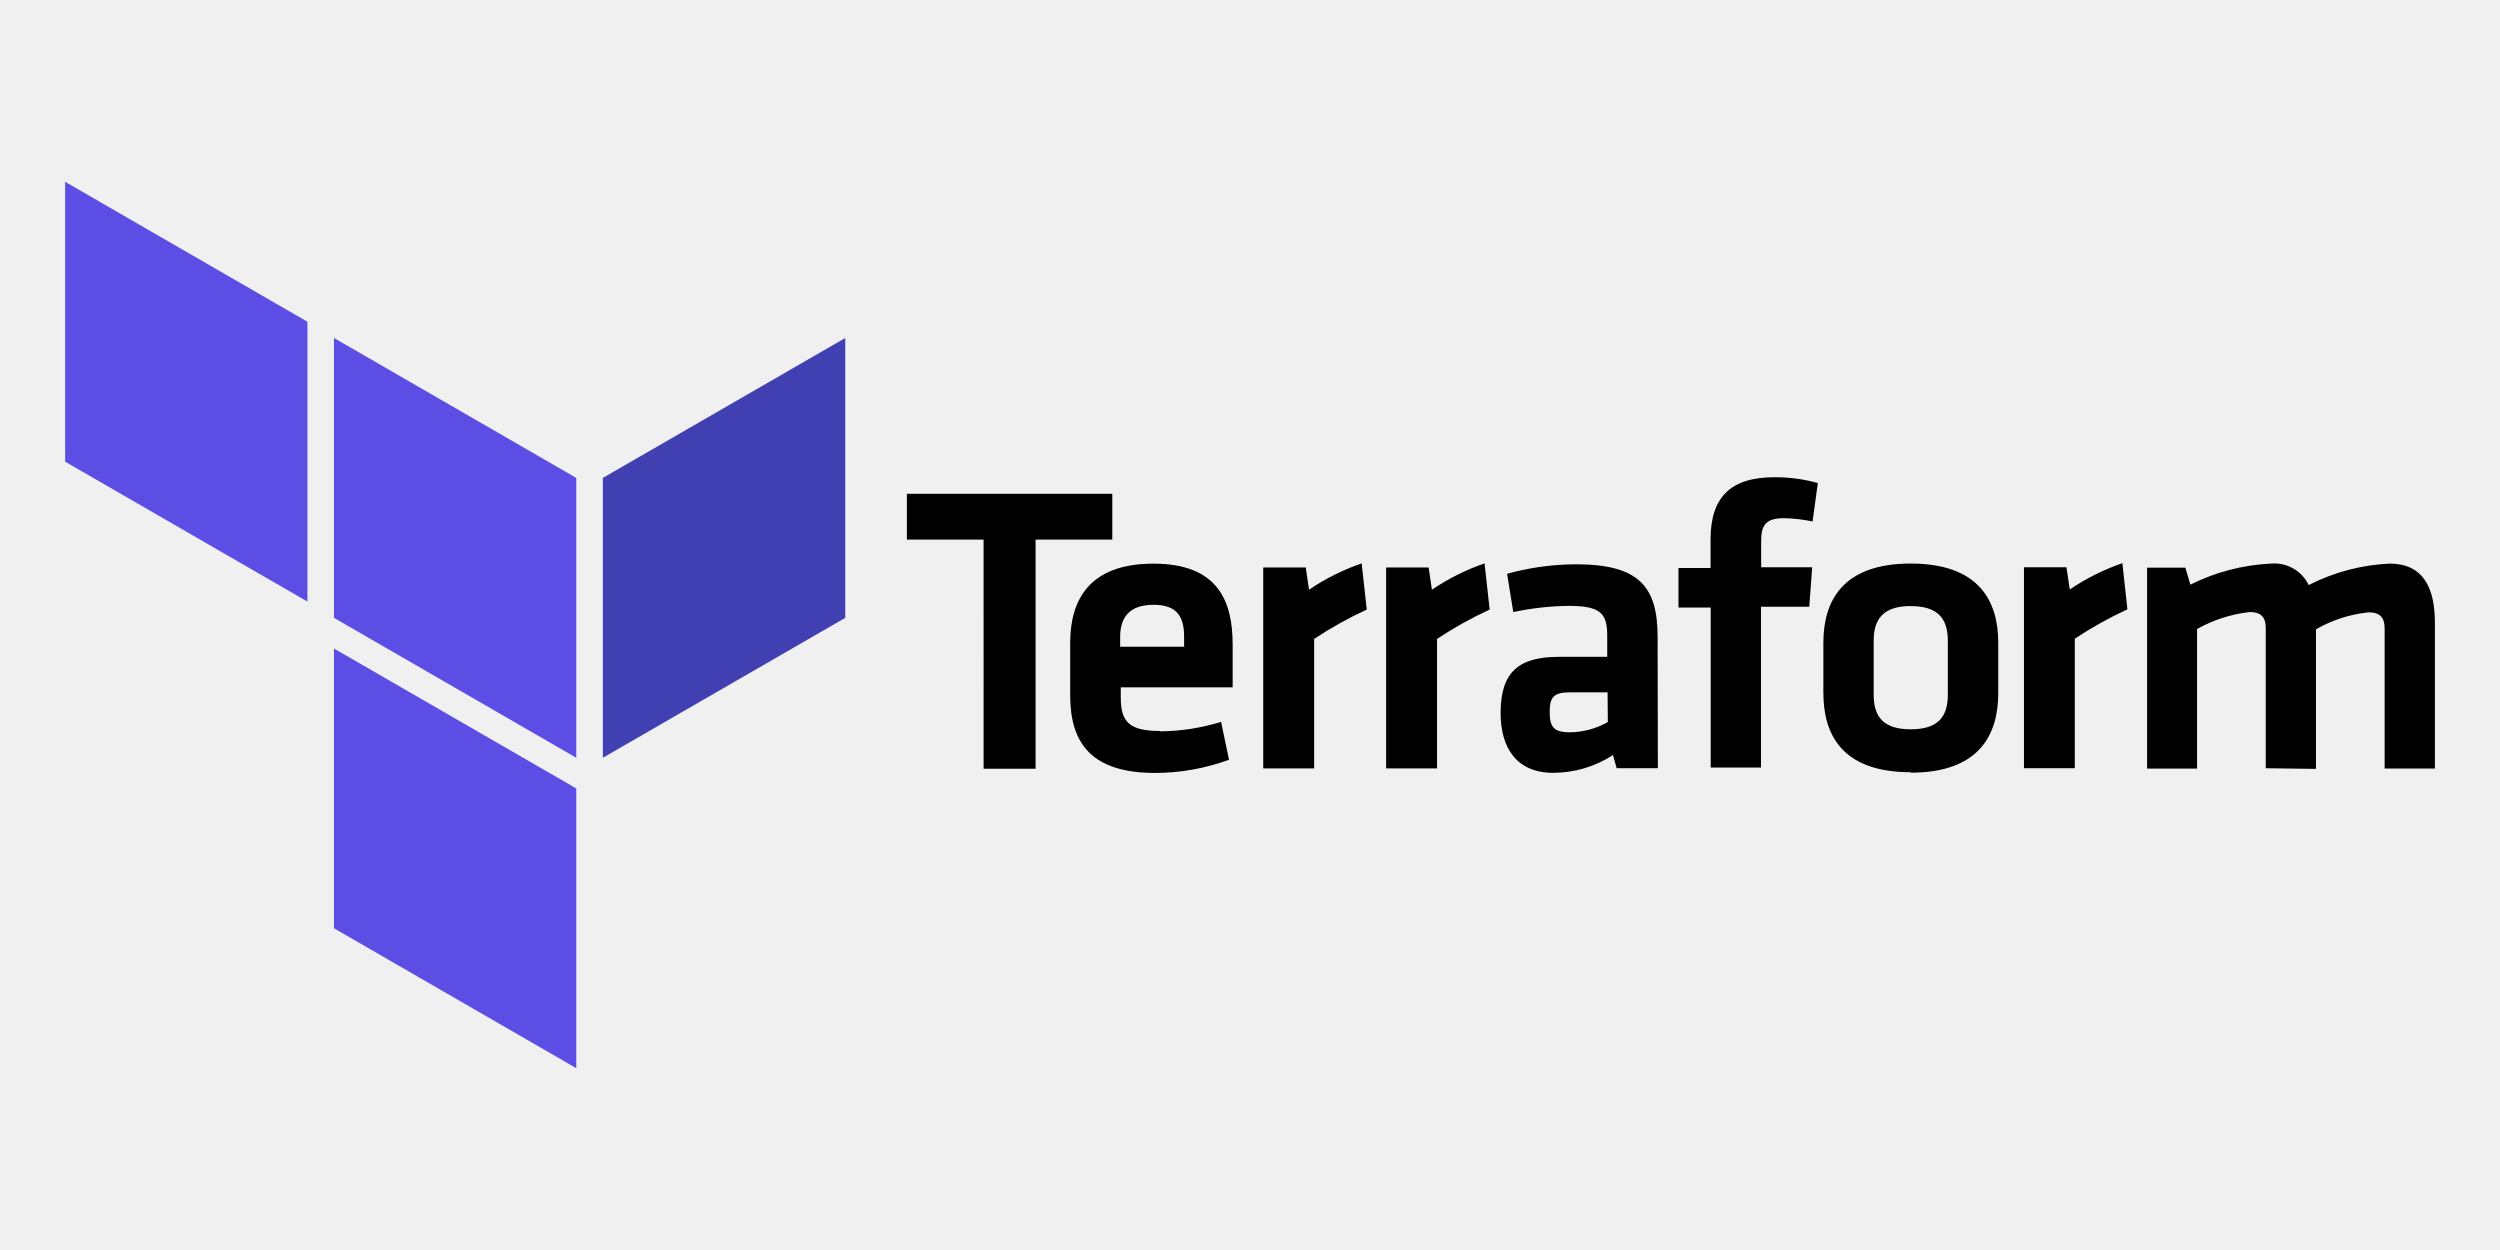
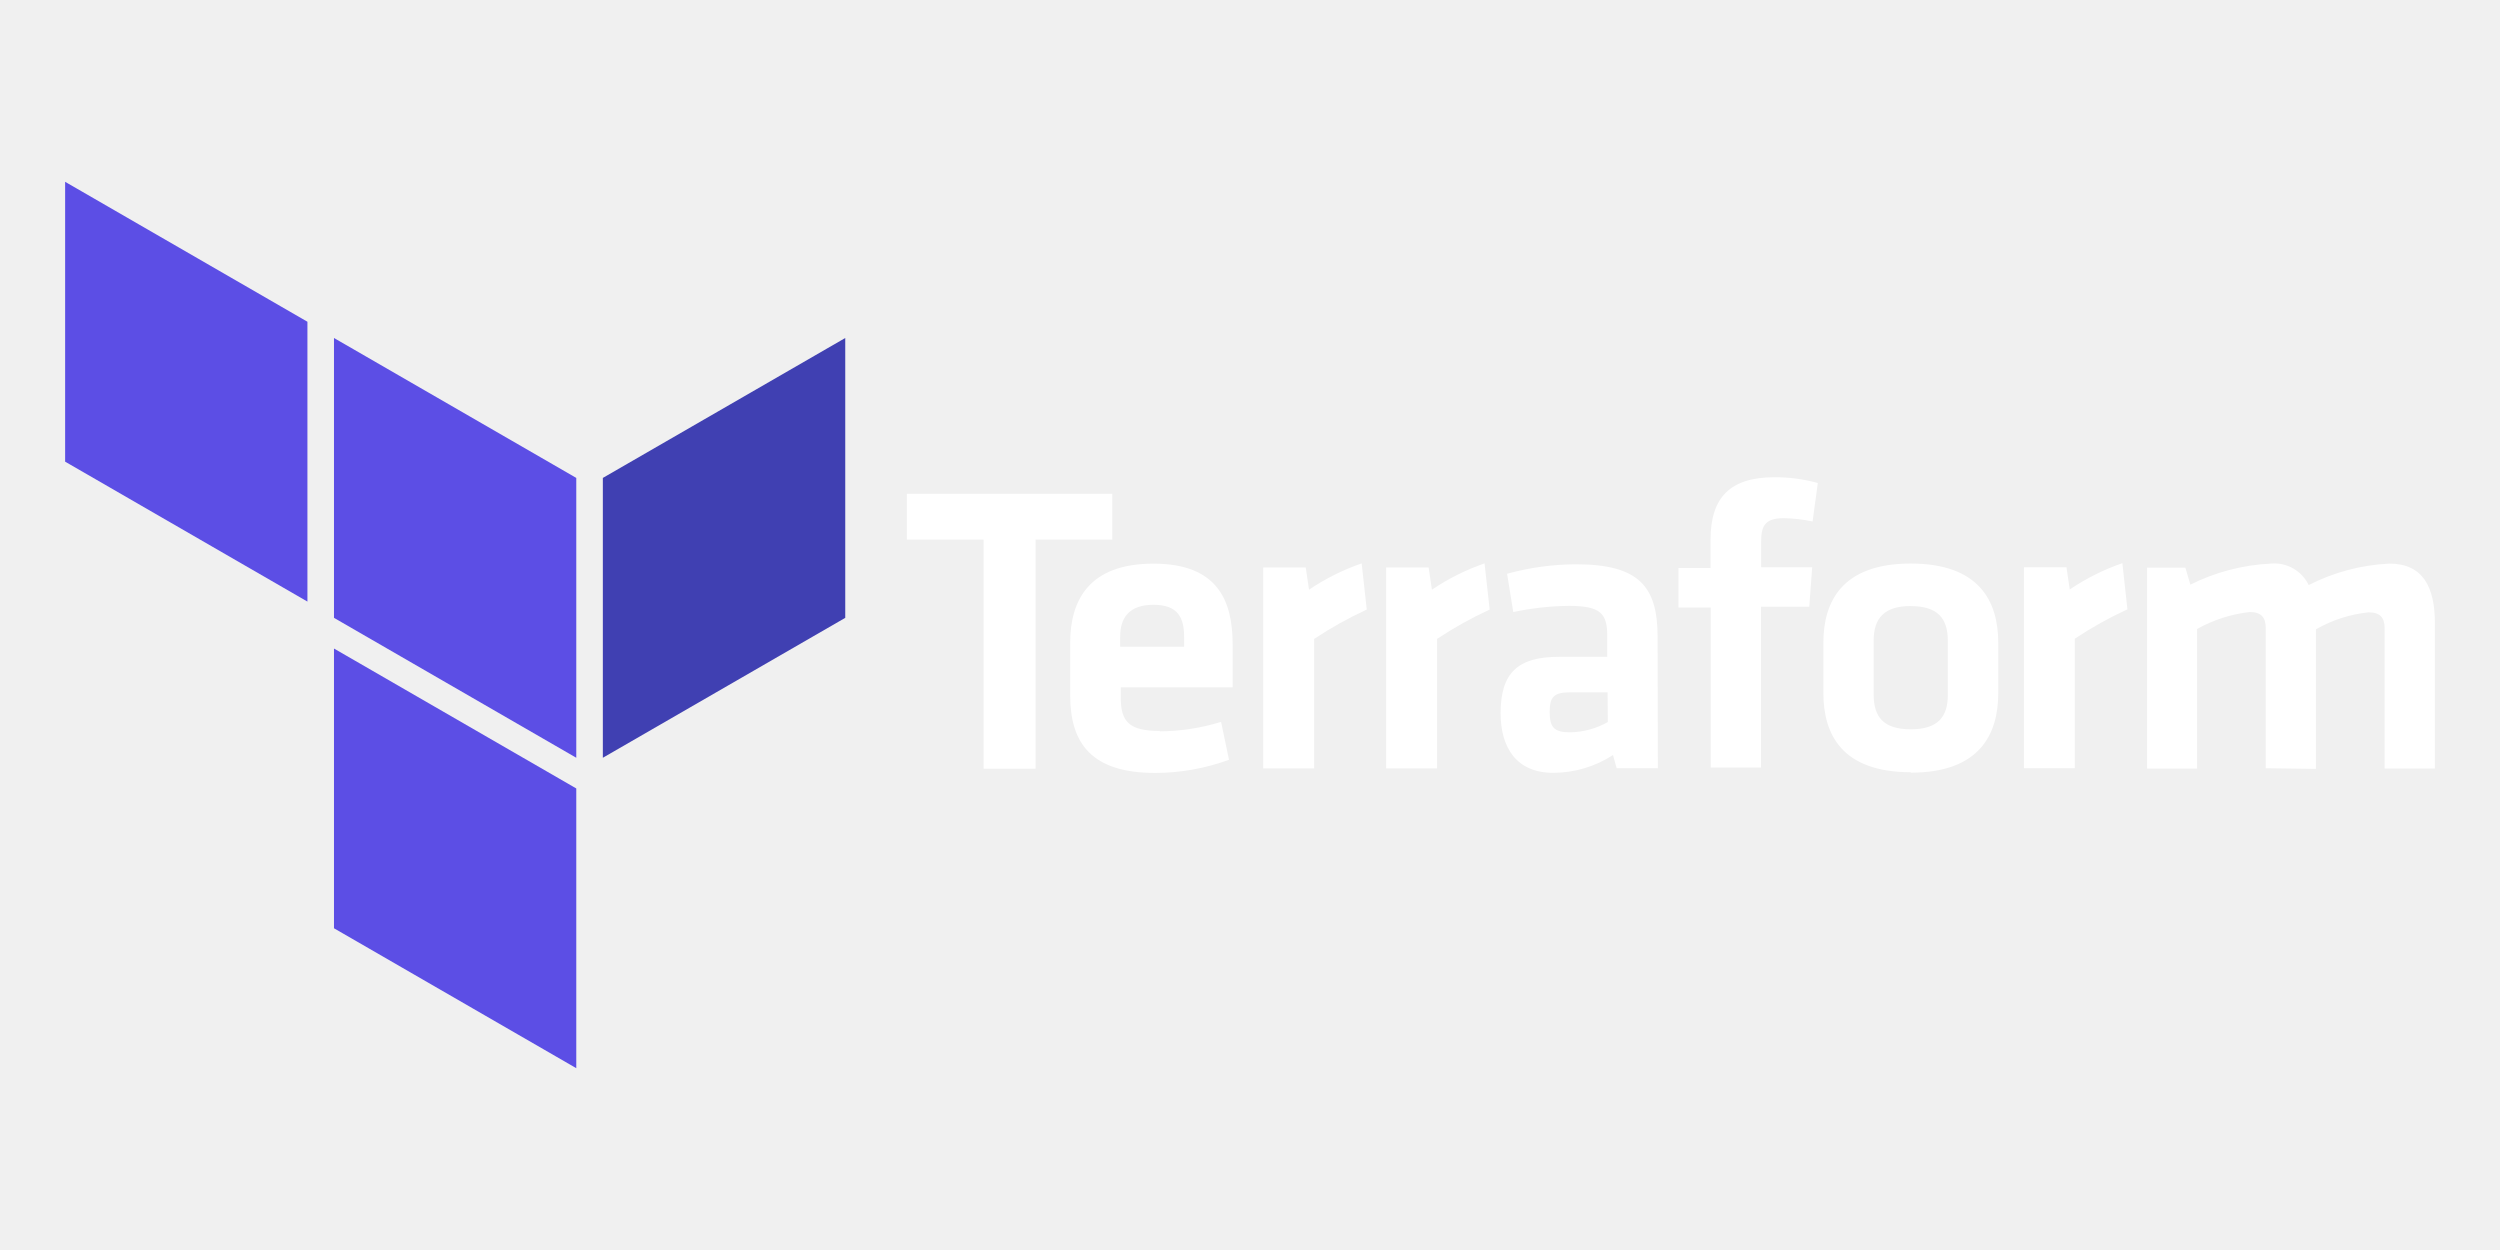
<svg xmlns="http://www.w3.org/2000/svg" xmlns:xlink="http://www.w3.org/1999/xlink" width="120" height="60">
  <style>.C{fill-rule:evenodd}</style>
-   <path d="M47.212 25.9H43.53v-2.198h9.86V25.9h-3.682v11h-2.495zm8.45 9.204c1-.005 1.994-.158 2.95-.455l.38 1.82a10.35 10.35 0 0 1-3.543.632c-3.032 0-4.08-1.4-4.08-3.72v-2.526c0-2.04.9-3.8 3.998-3.8s3.8 1.8 3.8 3.878v2.06h-5.37v.493c0 1.156.4 1.6 1.876 1.6zm-1.895-4.06h3.07v-.474c0-.9-.278-1.54-1.465-1.54s-1.604.632-1.604 1.54z" />
+   <path d="M47.212 25.9H43.53v-2.198h9.86V25.9h-3.682v11h-2.495zm8.45 9.204c1-.005 1.994-.158 2.95-.455l.38 1.82a10.35 10.35 0 0 1-3.543.632c-3.032 0-4.08-1.4-4.08-3.72v-2.526c0-2.04.9-3.8 3.998-3.8s3.8 1.8 3.8 3.878v2.06h-5.37v.493c0 1.156.4 1.6 1.876 1.6zm-1.895-4.06h3.07v-.474c0-.9-.278-1.54-1.465-1.54s-1.604.632-1.604 1.54z" fill="#ffffff" />
  <use xlink:href="#B" />
  <use xlink:href="#B" x="5.899" />
-   <path d="M79.577 36.875H77.6l-.177-.632a5.29 5.29 0 0 1-2.868.853c-1.762 0-2.526-1.206-2.526-2.868 0-1.958.853-2.7 2.8-2.7h2.318v-1c0-1.067-.297-1.446-1.838-1.446a13.47 13.47 0 0 0-2.672.297l-.297-1.838a12.58 12.58 0 0 1 3.303-.455c3.032 0 3.922 1.067 3.922 3.487zm-2.413-3.644h-1.78c-.8 0-1 .215-1 .947s.215.973.973.973a3.79 3.79 0 0 0 1.819-.493zm9.84-8.2a7.15 7.15 0 0 0-1.383-.158c-.947 0-1.086.417-1.086 1.15v1.206h2.45l-.14 1.895h-2.318v7.718h-2.413V29.16h-1.547v-1.895h1.54v-1.37c0-2.002.928-2.988 3.07-2.988a7.65 7.65 0 0 1 2.078.278zm4.712 12.036c-3.303 0-4.194-1.82-4.194-3.8V30.85c0-1.977.9-3.8 4.194-3.8s4.2 1.82 4.2 3.8v2.438c-.006 1.964-.897 3.8-4.2 3.8zm0-7.977c-1.263 0-1.78.575-1.78 1.66v2.596c0 1.086.493 1.66 1.78 1.66s1.78-.575 1.78-1.66V30.76c0-1.093-.5-1.667-1.78-1.667zm10.4.158a18.63 18.63 0 0 0-2.526 1.41v6.215h-2.44v-9.645h2.04l.158 1.067a10.8 10.8 0 0 1 2.526-1.263zm6.64 7.627v-6.727c0-.512-.215-.77-.77-.77-.888.1-1.748.376-2.526.815v6.7h-2.4v-9.645h1.838l.24.815a9.64 9.64 0 0 1 3.86-1.01 1.83 1.83 0 0 1 1.819 1.03c1.204-.616 2.527-.967 3.878-1.03 1.604 0 2.18 1.13 2.18 2.85v6.986h-2.413v-6.727c0-.512-.215-.77-.77-.77a6.39 6.39 0 0 0-2.526.815v6.7z" />
+   <path d="M79.577 36.875H77.6l-.177-.632a5.29 5.29 0 0 1-2.868.853c-1.762 0-2.526-1.206-2.526-2.868 0-1.958.853-2.7 2.8-2.7h2.318v-1c0-1.067-.297-1.446-1.838-1.446a13.47 13.47 0 0 0-2.672.297l-.297-1.838a12.58 12.58 0 0 1 3.303-.455c3.032 0 3.922 1.067 3.922 3.487zm-2.413-3.644h-1.78c-.8 0-1 .215-1 .947s.215.973.973.973a3.79 3.79 0 0 0 1.819-.493zm9.84-8.2a7.15 7.15 0 0 0-1.383-.158c-.947 0-1.086.417-1.086 1.15v1.206h2.45l-.14 1.895h-2.318v7.718h-2.413V29.16h-1.547v-1.895h1.54v-1.37c0-2.002.928-2.988 3.07-2.988a7.65 7.65 0 0 1 2.078.278zm4.712 12.036c-3.303 0-4.194-1.82-4.194-3.8V30.85c0-1.977.9-3.8 4.194-3.8s4.2 1.82 4.2 3.8v2.438c-.006 1.964-.897 3.8-4.2 3.8zm0-7.977c-1.263 0-1.78.575-1.78 1.66v2.596c0 1.086.493 1.66 1.78 1.66s1.78-.575 1.78-1.66V30.76c0-1.093-.5-1.667-1.78-1.667zm10.4.158a18.63 18.63 0 0 0-2.526 1.41v6.215h-2.44v-9.645h2.04l.158 1.067a10.8 10.8 0 0 1 2.526-1.263zm6.64 7.627v-6.727c0-.512-.215-.77-.77-.77-.888.1-1.748.376-2.526.815v6.7h-2.4v-9.645h1.838l.24.815a9.64 9.64 0 0 1 3.86-1.01 1.83 1.83 0 0 1 1.819 1.03c1.204-.616 2.527-.967 3.878-1.03 1.604 0 2.18 1.13 2.18 2.85v6.986h-2.413v-6.727c0-.512-.215-.77-.77-.77a6.39 6.39 0 0 0-2.526.815v6.7z" fill="#ffffff" />
  <g transform="matrix(.549621 0 0 .549621 6.171141 42.72274)" class="C">
    <path d="M39.1-8.713v-.16l-21.16-12.22v24.43l21.16 12.22zm0-27.28v24.44l-21.16-12.22v-24.44z" fill="#5c4ee5" />
    <path d="M41.42-11.553l21.17-12.22v-24.44l-21.17 12.22z" fill="#4040b2" />
    <g fill="#5c4ee5">
      <path d="M-5.54-37.413l21.16 12.22v-24.44l-21.16-12.22z" />
      <path d="M53.64-.483" />
      <path d="M17.94-21.093" />
    </g>
  </g>
  <defs>
-     <path id="B" d="M65.605 29.258c-.877.404-1.722.875-2.526 1.41v6.215h-2.444v-9.645h2.04l.158 1.067a10.8 10.8 0 0 1 2.526-1.263z" />
+     <path id="B" d="M65.605 29.258c-.877.404-1.722.875-2.526 1.41v6.215h-2.444v-9.645h2.04l.158 1.067a10.8 10.8 0 0 1 2.526-1.263z" fill="#ffffff" />
  </defs>
</svg>
